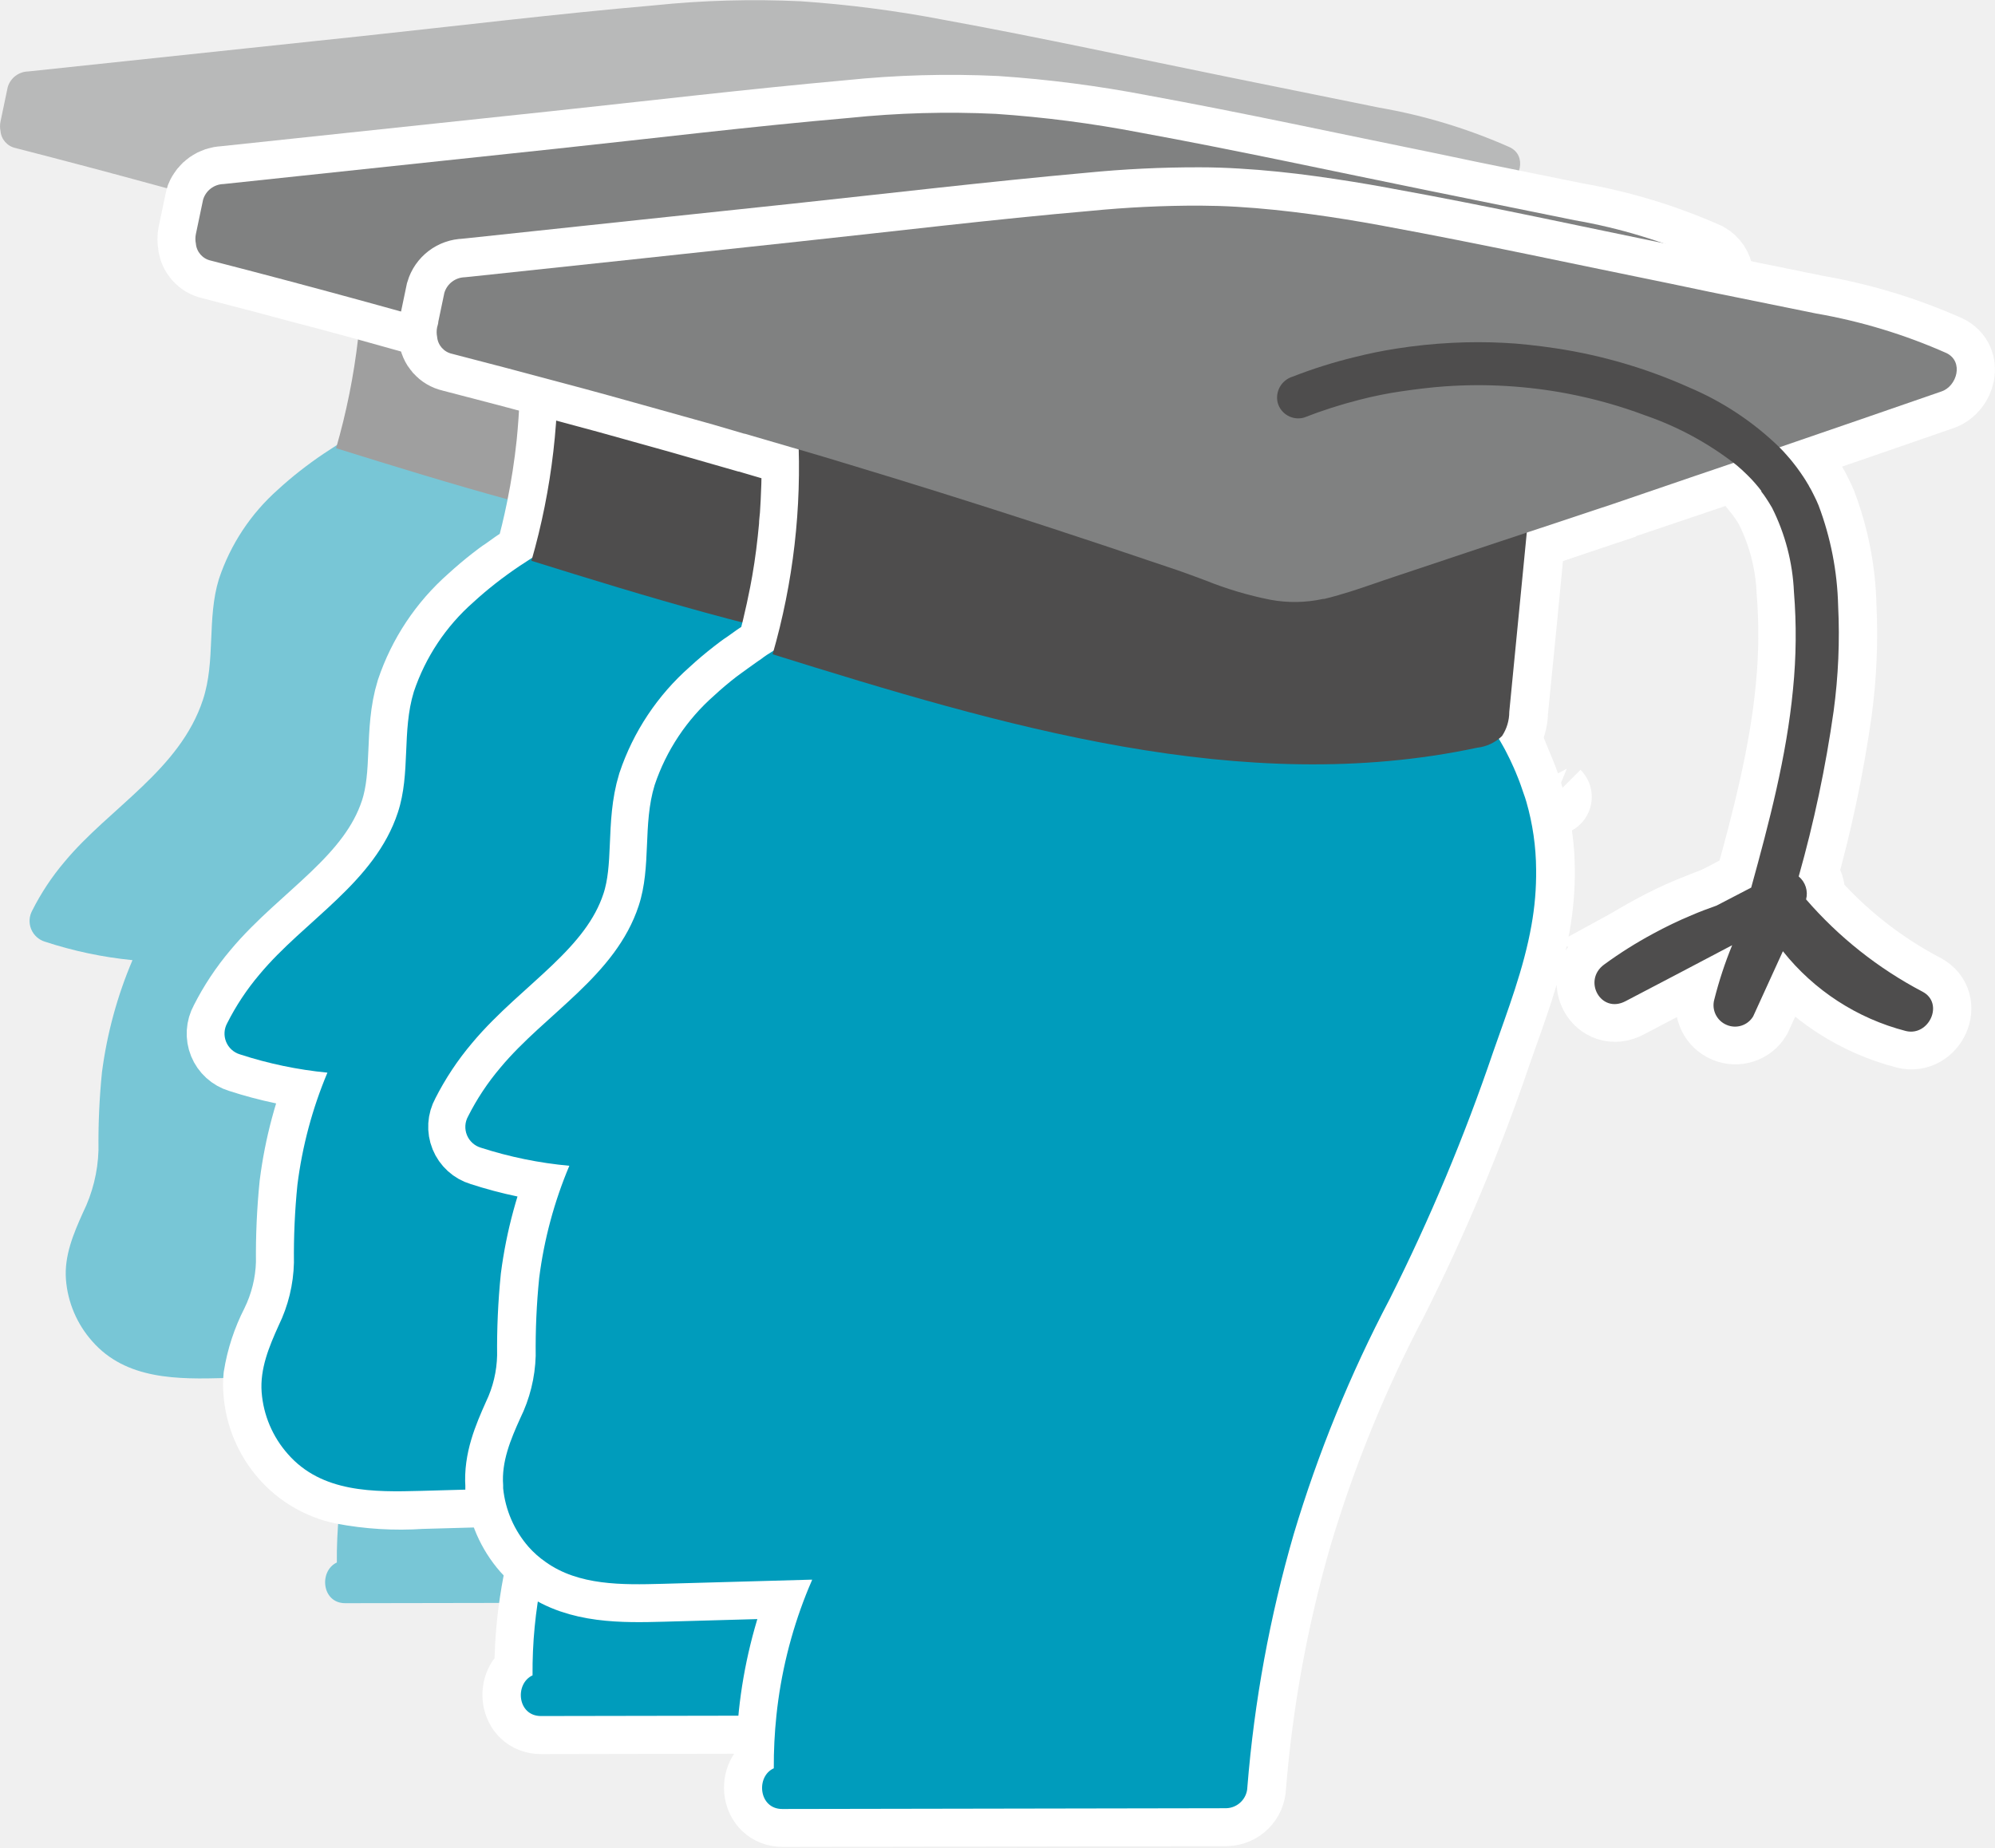
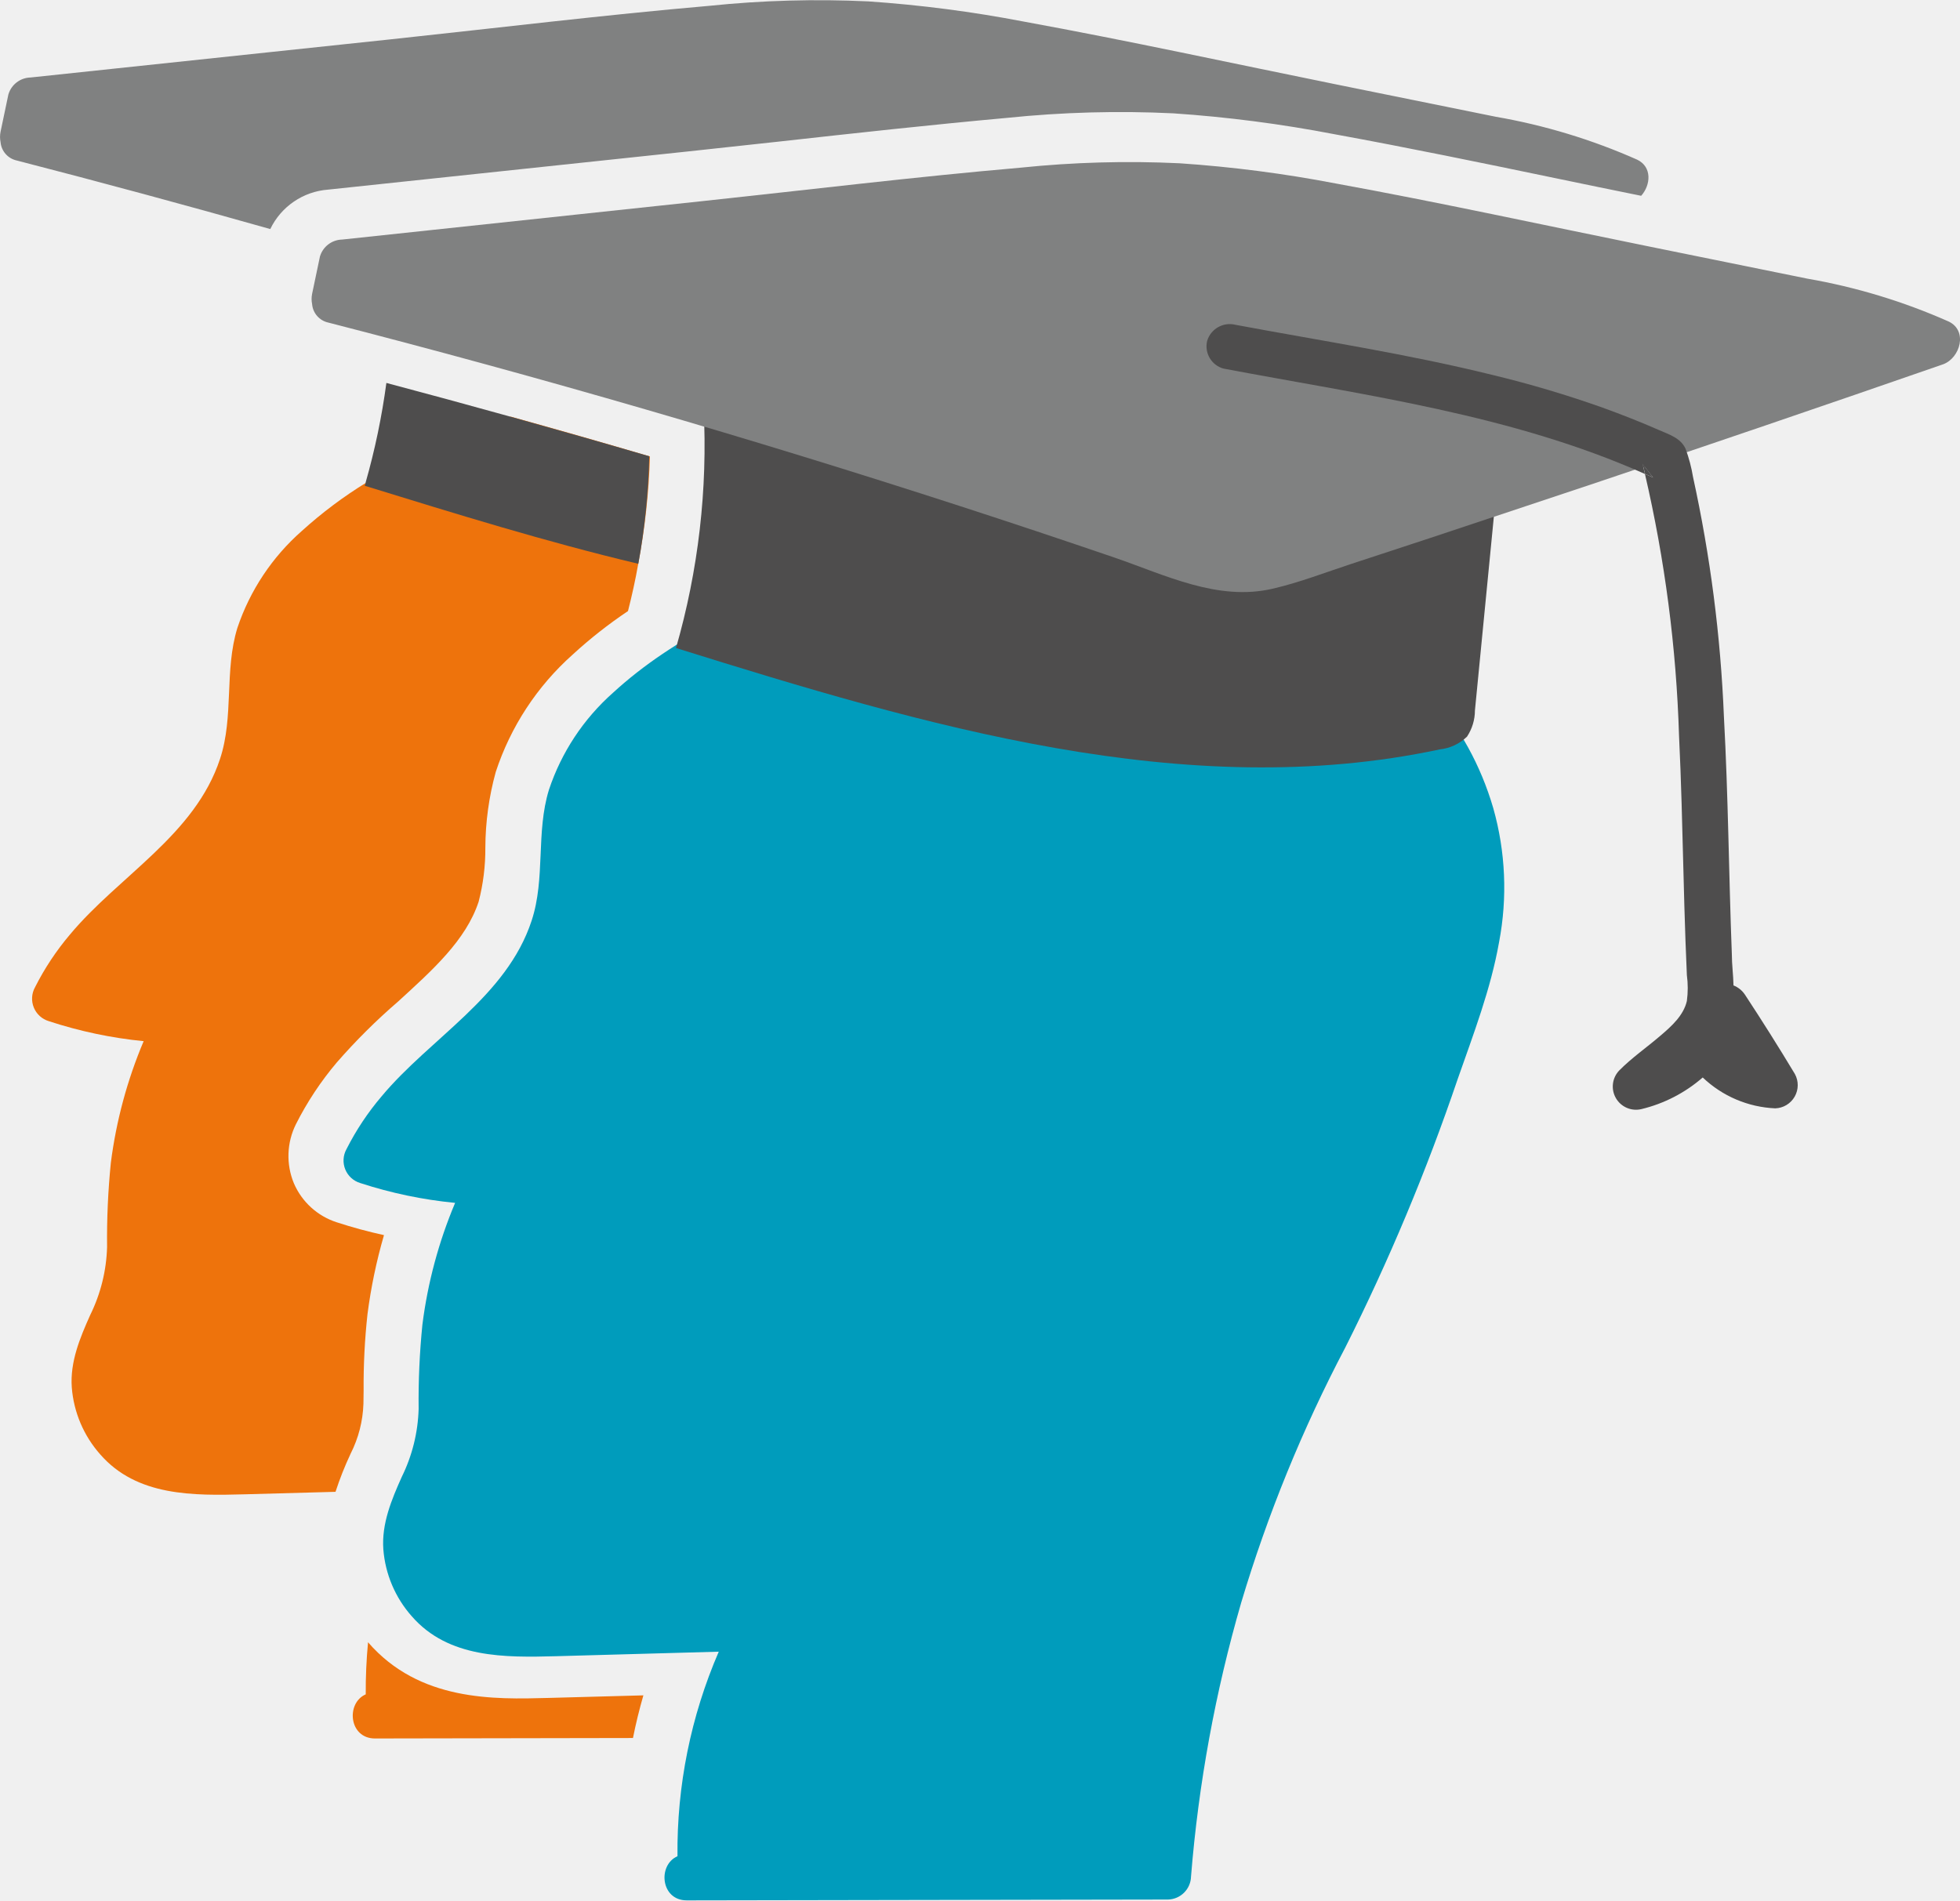
- <svg xmlns="http://www.w3.org/2000/svg" viewBox="0 0 234.77 217.4">
+ <svg xmlns="http://www.w3.org/2000/svg" viewBox="0 0 212.7 206.25">
  <defs>
-     <style>.cls-1{isolation:isolate;}.cls-2{fill:#009cbc;}.cls-3{opacity:0.5;}.cls-4{fill:#4e4d4d;}.cls-5{fill:#808181;}.cls-6{mix-blend-mode:screen;}.cls-7{fill:none;stroke:#fff;stroke-miterlimit:10;stroke-width:9px;}</style>
+     <style>.cls-1{fill:#ee730c;}.cls-2{fill:#4e4d4d;}.cls-3{fill:#808181;}.cls-4{fill:#009cbc;}</style>
  </defs>
-   <g class="cls-1">
-     <g id="Ebene_2" data-name="Ebene 2">
-       <g id="Ebene_1-2" data-name="Ebene 1">
-         <path class="cls-2" d="M78.62,36.42a1.48,1.48,0,0,1,0,.21l.77,0Z" transform="translate(0)" />
-         <g class="cls-3">
-           <path class="cls-2" d="M128.24,70.14c-5.51-18.87-25.77-26.93-43.76-28.45a73,73,0,0,0-27.67,3.05c-8.55,2.66-17.44,6.76-24.1,12.88a24.33,24.33,0,0,0-6.95,10.53c-1.43,4.65-.36,9.6-1.88,14.21-2.72,8.27-11,12.7-16.29,19.07a29.12,29.12,0,0,0-3.79,5.72,2.55,2.55,0,0,0,1.5,3.68A48.18,48.18,0,0,0,15.59,113,50.24,50.24,0,0,0,12,126.19a82.35,82.35,0,0,0-.41,9.16,17.82,17.82,0,0,1-1.83,7.37c-1.12,2.48-2.21,5.08-2,7.86a12.4,12.4,0,0,0,3.08,7.26c4,4.58,10.13,4.49,15.69,4.34l17.63-.49a54.48,54.48,0,0,0-4.52,22.2c-2.13,1-1.79,4.8,1,4.79l52.23-.09a2.56,2.56,0,0,0,2.5-2.5,150.2,150.2,0,0,1,5.45-29.74,154.89,154.89,0,0,1,11.3-27.69,228.4,228.4,0,0,0,12.19-29.12c1.7-4.87,3.59-9.76,4.49-14.86A31.63,31.63,0,0,0,128.24,70.14Z" transform="translate(0)" />
-           <path class="cls-4" d="M42.55,26.75a78.88,78.88,0,0,1-3,26c26.93,8.4,55.32,16.89,82.91,11a5,5,0,0,0,2.94-1.38,5.2,5.2,0,0,0,.85-2.83q1.14-11.62,2.27-23.25Z" transform="translate(0)" />
-           <path class="cls-5" d="M177.67,17.33a65.36,65.36,0,0,0-15.36-4.66L145,9.16c-11.29-2.29-22.57-4.75-33.91-6.82A139.41,139.41,0,0,0,94.22.15,114.5,114.5,0,0,0,77,.63c-11.52,1-23,2.4-34.52,3.63L3.32,8.41A2.57,2.57,0,0,0,.91,10.25C.63,11.6.34,13,.06,14.3a2.82,2.82,0,0,0,0,1.12,2.24,2.24,0,0,0,1.76,2q34.53,8.88,68.47,19.89Q78.72,40,87.14,42.89c5.5,1.89,11.19,4.75,17.12,3.38,2.92-.67,5.76-1.78,8.6-2.71l8.46-2.78q8.56-2.84,17.13-5.7,19.35-6.49,38.62-13.18C178.92,21.26,179.75,18.33,177.67,17.33Z" transform="translate(0)" />
-           <path class="cls-4" d="M174.87,92.49a47.5,47.5,0,0,1-13.7-10.86,2.64,2.64,0,0,0-.87-2.7c.5-1.88,1-3.77,1.45-5.66.41-1.67.8-3.35,1.15-5,.61-2.9,1.13-5.81,1.51-8.76,0-.23.06-.46.08-.69a66.47,66.47,0,0,0,.45-11.63v-.09c0-.35,0-.69-.07-1a46.67,46.67,0,0,0-.58-5,29,29,0,0,0-.93-3.81c-.21-.67-.45-1.32-.72-2a20.5,20.5,0,0,0-2.3-4.1,21.54,21.54,0,0,0-2.27-2.69,27.73,27.73,0,0,0-3.79-3.21,40,40,0,0,0-6.81-3.84,60.9,60.9,0,0,0-21.85-5.27,59.89,59.89,0,0,0-24.89,4A2.58,2.58,0,0,0,99,23.18a2.51,2.51,0,0,0,3.08,1.74,56.46,56.46,0,0,1,39.13-.69l1.17.43a38.45,38.45,0,0,1,9.59,5,9.1,9.1,0,0,1,.78.61,18.07,18.07,0,0,1,4.51,5.22l0,.07A20.26,20.26,0,0,1,159.4,42c.2,1.12.33,2.25.42,3.37.05.55.09,1.1.11,1.66s.06,1.17.08,1.76a67.46,67.46,0,0,1-.3,8c0,.46-.09.93-.15,1.39A100.29,100.29,0,0,1,157.43,70c-.07.34-.16.68-.24,1-.74,3.07-1.57,6.12-2.4,9.15l-3.92,2-.22.12a51.15,51.15,0,0,0-12.43,6.39l-.8.56c-2.56,1.87-.38,5.84,2.52,4.31l7.52-4,4.62-2.42.41-.22h0c-.12.28-.23.57-.33.85-.26.65-.5,1.32-.72,2-.4,1.17-.75,2.36-1,3.55a2.51,2.51,0,0,0,1.45,3l.24.08a2.44,2.44,0,0,0,2.88-1.1q1.26-2.75,2.5-5.48l1-2.19a25.55,25.55,0,0,0,1.83,2.07,27,27,0,0,0,10.89,6.8c.58.2,1.16.37,1.75.52a2.62,2.62,0,0,0,3.16-2.74A2.16,2.16,0,0,0,174.87,92.49Zm-15-11.91s0,0,0,0l0,0A0,0,0,0,1,159.86,80.58Z" transform="translate(0)" />
-           <path class="cls-4" d="M159.86,80.55a0,0,0,0,1,0,0s0,0,0,0Z" transform="translate(0)" />
-         </g>
-         <g class="cls-6">
-           <path class="cls-7" d="M179.62,94.36a29.36,29.36,0,0,1,1.18,8L178,108.59a2.49,2.49,0,0,1-3.12,1,2.51,2.51,0,0,1-1.45-3,47.61,47.61,0,0,1,2.1-6.38h0q-6.27,3.3-12.55,6.59c-2.9,1.53-5.08-2.44-2.52-4.31a51,51,0,0,1,10.79-6c.8-.33,1.62-.64,2.44-.93l2.47-1.29,1.67-.88.66-2.44s0,0,0,0l.18.44c.13.31.25.63.36.95s.22.62.32.93S179.52,94,179.62,94.36Z" transform="translate(0)" />
-           <path class="cls-7" d="M182.81,93.78l0,0a0,0,0,0,1,0,0S182.83,93.8,182.81,93.78Z" transform="translate(0)" />
-           <path class="cls-7" d="M194.53,109.91a47.72,47.72,0,0,1,4.56-2.19,2.62,2.62,0,0,1-3.17,2.59C195.45,110.19,195,110.06,194.53,109.91Z" transform="translate(0)" />
-           <path class="cls-7" d="M201.19,34.35a2.66,2.66,0,0,1-1.13.8Q191.6,38.09,183.13,41l-2.08.71.48.5c.16.17.32.35.47.53s.42.49.62.74.29.36.42.54c.28.37.55.75.8,1.14s.35.54.51.82a2,2,0,0,1,.18.32h0c.15.25.29.52.42.79a2.1,2.1,0,0,1,.13.26c.19.37.37.76.53,1.15a35.24,35.24,0,0,1,2.28,11.45L183,61.58q-.06-1.47-.18-2.94a24.49,24.49,0,0,0-2.58-9.91c-.23-.4-.47-.8-.73-1.17-.12-.19-.25-.37-.38-.54s-.2-.28-.31-.41a14.39,14.39,0,0,0-1-1.19c-.15-.17-.32-.34-.49-.51s-.32-.32-.49-.47l-.41-.37a8.64,8.64,0,0,0-.67-.56l-5.65,1.92h0l-5.1,1.72-3.5,1.18-1.43.48-8.69,2.89-.54,5.56q-.56,5.57-1.09,11.14c-.07.73-.14,1.46-.22,2.19l-.21,2.18c0,.12,0,.25,0,.38a7.32,7.32,0,0,1-.29,1.48,3.39,3.39,0,0,1-.31.67l-.22.3-.13.15a.23.23,0,0,1-.07.07L148,76s0,0,0,0h0c.32.52.61,1.06.9,1.6.17.34.34.68.5,1s.28.61.41.92.27.62.39.94.25.63.36,1,.2.55.29.83.25.76.36,1.15a29.3,29.3,0,0,1,.85,3.86l.09.63c.08.67.15,1.33.19,2a33.56,33.56,0,0,1-.27,6.56c-.06.49-.14,1-.23,1.49-.9,5.1-2.79,10-4.49,14.86a228.4,228.4,0,0,1-12.19,29.12,154.89,154.89,0,0,0-11.3,27.69,150.2,150.2,0,0,0-5.45,29.74,2.56,2.56,0,0,1-2.5,2.5l-24.57,0-27.66.05c-2.83,0-3.17-3.84-1-4.79a55,55,0,0,1,.6-8.5c.24-1.61.55-3.22.94-4.81a51.88,51.88,0,0,1,3-8.89l-8,.22-9.66.27a35.79,35.79,0,0,1-9.2-.56,12,12,0,0,1-6.49-3.78,12.4,12.4,0,0,1-3.08-7.26,9.48,9.48,0,0,1,0-1.77,20.48,20.48,0,0,1,2-6.09,17.82,17.82,0,0,0,1.83-7.37,82.35,82.35,0,0,1,.41-9.16,50.24,50.24,0,0,1,3.55-13.21,48.18,48.18,0,0,1-10.29-2.15,2.55,2.55,0,0,1-1.5-3.68,29.12,29.12,0,0,1,3.79-5.72c5.31-6.37,13.57-10.8,16.29-19.07,1.52-4.61.45-9.56,1.88-14.21a24.33,24.33,0,0,1,7-10.53c.83-.76,1.7-1.5,2.6-2.2.45-.35.9-.7,1.37-1l1.15-.82c.6-.41,1.21-.81,1.84-1.21q.8-2.84,1.38-5.71.78-3.82,1.19-7.7c.18-1.82.31-3.64.37-5.46,0-.62,0-1.24,0-1.86s0-1.52,0-2.28c0-.22,0-.44,0-.66h0c-2.13-.64-4.26-1.26-6.4-1.88l-.06,0q-3.66-1.06-7.33-2.1l-.24-.07-2.3-.64-6.06-1.69-.69-.19c-2.49-.68-5-1.36-7.49-2-1.24-.34-2.48-.66-3.72-1l-6.52-1.7a2.24,2.24,0,0,1-1.76-2,2.82,2.82,0,0,1,0-1.12c.28-1.35.57-2.7.85-4.05a1.33,1.33,0,0,1,.05-.19,2.64,2.64,0,0,1,2.36-1.65l39.11-4.15c11.5-1.23,23-2.59,34.52-3.63a114.5,114.5,0,0,1,17.27-.48,139.41,139.41,0,0,1,16.91,2.19c11.34,2.07,22.62,4.53,33.91,6.82l4.77,1,12.5,2.54a65.36,65.36,0,0,1,15.36,4.66A2.37,2.37,0,0,1,201.19,34.35Z" transform="translate(0)" />
-         </g>
-         <path class="cls-2" d="M151.23,83.39c-5.51-18.87-25.77-26.93-43.76-28.45A73,73,0,0,0,79.8,58c-8.55,2.66-17.44,6.76-24.1,12.88a24.33,24.33,0,0,0-7,10.53c-1.43,4.65-.36,9.6-1.88,14.21-2.72,8.27-11,12.7-16.29,19.07a29.12,29.12,0,0,0-3.79,5.72,2.55,2.55,0,0,0,1.5,3.68,48.18,48.18,0,0,0,10.29,2.15A50.24,50.24,0,0,0,35,139.44a82.35,82.35,0,0,0-.41,9.16A17.82,17.82,0,0,1,32.79,156c-1.12,2.48-2.21,5.08-2,7.86a12.4,12.4,0,0,0,3.08,7.26c4,4.58,10.13,4.49,15.69,4.34l17.63-.49a54.48,54.48,0,0,0-4.52,22.2c-2.13,1-1.79,4.8,1,4.79l52.23-.09a2.56,2.56,0,0,0,2.5-2.5,150.2,150.2,0,0,1,5.45-29.74,154.89,154.89,0,0,1,11.3-27.69,228.4,228.4,0,0,0,12.19-29.12c1.7-4.87,3.59-9.76,4.49-14.86A31.63,31.63,0,0,0,151.23,83.39Z" transform="translate(0)" />
-         <path class="cls-4" d="M65.54,40a79.41,79.41,0,0,1-3,26c26.92,8.4,55.32,16.89,82.9,11a5.07,5.07,0,0,0,2.94-1.39,5.11,5.11,0,0,0,.86-2.83q1.14-11.62,2.27-23.25Z" transform="translate(0)" />
-         <path class="cls-5" d="M200.66,30.58a65.36,65.36,0,0,0-15.36-4.66L168,22.41c-11.29-2.29-22.57-4.75-33.91-6.82a139.41,139.41,0,0,0-16.91-2.19,114.5,114.5,0,0,0-17.27.48c-11.52,1-23,2.4-34.52,3.63L26.31,21.66A2.57,2.57,0,0,0,23.9,23.5c-.28,1.35-.57,2.7-.85,4.05a2.82,2.82,0,0,0,0,1.12,2.24,2.24,0,0,0,1.76,2q34.53,8.88,68.47,19.89,8.45,2.74,16.86,5.62c5.5,1.89,11.19,4.75,17.12,3.38,2.92-.67,5.76-1.78,8.6-2.71L144.31,54q8.56-2.84,17.13-5.7,19.35-6.49,38.62-13.18C201.91,34.51,202.74,31.58,200.66,30.58Z" transform="translate(0)" />
-         <path class="cls-4" d="M194.53,109.91c.46.15.92.28,1.39.4a2.62,2.62,0,0,0,3.17-2.59A47.72,47.72,0,0,0,194.53,109.91Zm-9.44-62.57a2.1,2.1,0,0,0-.13-.26,8.67,8.67,0,0,0-.43-.79,2,2,0,0,0-.18-.32c-.16-.28-.33-.55-.51-.82s-.52-.77-.8-1.14c-.13-.18-.28-.36-.42-.54s-.4-.5-.62-.74-.31-.36-.47-.53l-.48-.5c-.38-.39-.78-.77-1.19-1.14a36.53,36.53,0,0,0-9.41-5.91,60.8,60.8,0,0,0-10.11-3.51,59,59,0,0,0-6.49-1.26c-.63-.09-1.26-.17-1.9-.23-1.11-.13-2.23-.21-3.35-.27a59.89,59.89,0,0,0-24.89,4,2.72,2.72,0,0,0-1.82,2.18,2.16,2.16,0,0,0,.07.9A2.51,2.51,0,0,0,125,38.17c1.13-.44,2.28-.85,3.44-1.21a56.57,56.57,0,0,1,28.8-1.41,54.16,54.16,0,0,1,6.08,1.66c.66.22,1.32.45,2,.7a46.56,46.56,0,0,1,5.5,2.43,28.66,28.66,0,0,1,4.87,3.17,8.64,8.64,0,0,1,.67.56c.14.12.28.24.41.37s.33.31.49.47.34.34.49.51a14.39,14.39,0,0,1,1,1.19c.11.13.21.27.31.41a6.58,6.58,0,0,1,.38.54c.26.37.5.77.73,1.17a24.49,24.49,0,0,1,2.58,9.91q.12,1.47.18,2.94l4.92-1.64a35.24,35.24,0,0,0-2.28-11.45C185.46,48.1,185.28,47.71,185.09,47.34Zm-5.8,46c-.1-.31-.21-.62-.32-.93s-.23-.64-.36-.95l-.18-.44s0,0,0,0l-.66,2.44-1.67.88-2.47,1.29c-.82.29-1.64.6-2.44.93a51,51,0,0,0-10.79,6c-2.56,1.87-.38,5.84,2.52,4.31q6.29-3.28,12.55-6.59h0a47.61,47.61,0,0,0-2.1,6.38,2.51,2.51,0,0,0,1.45,3,2.49,2.49,0,0,0,3.12-1l2.85-6.25a29.36,29.36,0,0,0-1.18-8Q179.47,93.84,179.29,93.31Z" transform="translate(0)" />
-         <path class="cls-4" d="M182.85,93.8a0,0,0,0,1,0,0s0,0,0,0Z" transform="translate(0)" />
-         <path class="cls-7" d="M228.45,46.12q-9.49,3.3-19,6.55l.48.5c.16.17.32.35.47.53s.42.49.62.74.29.36.42.54c.28.37.55.75.8,1.14s.35.54.51.82a2,2,0,0,1,.18.32,8.67,8.67,0,0,1,.43.79,2.1,2.1,0,0,1,.13.26c.19.37.37.76.53,1.15a35.87,35.87,0,0,1,2.3,11.82,67.76,67.76,0,0,1-.53,12.41,148.25,148.25,0,0,1-4.11,19.46,2.64,2.64,0,0,1,.87,2.7,47,47,0,0,0,13.7,10.86c2.58,1.36.74,5.25-1.93,4.57a27.14,27.14,0,0,1-14.47-9.39c-1.17,2.55-2.33,5.11-3.5,7.67a2.49,2.49,0,0,1-3.12,1,2.51,2.51,0,0,1-1.45-3,47.61,47.61,0,0,1,2.1-6.38h0q-6.27,3.3-12.55,6.59c-2.9,1.53-5.08-2.44-2.52-4.31a49,49,0,0,1,5.74-3.62,47.72,47.72,0,0,1,4.56-2.19h0c1-.4,1.94-.78,2.93-1.13l4.14-2.17c2.11-7.66,4.16-15.41,4.92-23.34a63.58,63.58,0,0,0,.11-11.46,24.49,24.49,0,0,0-2.58-9.91c-.22-.39-.45-.77-.71-1.14s-.35-.51-.55-.76a.22.22,0,0,0,0-.08c-.22-.29-.45-.57-.69-.85s-.61-.67-.94-1c-.16-.16-.32-.32-.49-.47l-.41-.37a8.64,8.64,0,0,0-.67-.56L199.5,56l-9.67,3.26-1.93.64L183,61.58l-3.27,1.09q-1,10.53-2.06,21.07a5.11,5.11,0,0,1-.86,2.83,3.07,3.07,0,0,1-.25.26.69.69,0,0,1-.13.11c.16.28.32.55.48.84s.28.51.41.77q.4.77.75,1.56a4.58,4.58,0,0,1,.2.46,3.79,3.79,0,0,1,.18.42s0,0,0,0,.12.28.18.43c.13.31.25.63.36.95s.22.62.32.93.23.7.33,1a29.36,29.36,0,0,1,1.18,8,34.66,34.66,0,0,1-.55,6.56c-.9,5.1-2.79,10-4.49,14.86a228.4,228.4,0,0,1-12.19,29.12,154.89,154.89,0,0,0-11.3,27.69,150.2,150.2,0,0,0-5.45,29.74,2.56,2.56,0,0,1-2.5,2.5l-52.23.09c-2.83,0-3.17-3.84-1-4.79a56.38,56.38,0,0,1,.31-6.23,54.26,54.26,0,0,1,3.49-14.24c.18-.45.36-.9.56-1.35,0-.13.1-.25.16-.38h-.12l-17.51.49c-4.72.13-9.86.21-13.74-2.57a11.12,11.12,0,0,1-2-1.77,12.38,12.38,0,0,1-3-6.9c0-.12,0-.24,0-.36-.2-2.78.89-5.38,2-7.86A17.82,17.82,0,0,0,63,159.57a82.35,82.35,0,0,1,.41-9.16A50.24,50.24,0,0,1,67,137.2a48.18,48.18,0,0,1-10.29-2.15,2.55,2.55,0,0,1-1.5-3.68A29.12,29.12,0,0,1,59,125.65c5.31-6.37,13.57-10.8,16.29-19.07,1.52-4.61.45-9.56,1.88-14.21a24.33,24.33,0,0,1,7-10.53c.83-.77,1.7-1.5,2.6-2.2.45-.35.9-.7,1.37-1l1.15-.82.36-.24c.49-.33,1-.66,1.48-1,.22-.75.42-1.51.61-2.27l.09-.37c.32-1.33.61-2.67.87-4,.09-.45.17-.9.25-1.35.19-1.1.36-2.2.5-3.31s.26-2.2.36-3.3c0-.45.08-.9.11-1.35l.09-1.54c.07-1.33.11-2.67.11-4,0-.69,0-1.39,0-2.08a.27.27,0,0,1,0-.09h0L87.6,51l-.06,0q-3.66-1.06-7.33-2.1l-2.54-.71L71.61,46.5q-3-.82-6-1.62l-2.21-.59-2.55-.68h0l-1.16-.31-6.52-1.7a2.24,2.24,0,0,1-1.76-2,2.82,2.82,0,0,1,0-1.12c.05-.22.09-.44.14-.66.23-1.13.48-2.26.71-3.39a2.57,2.57,0,0,1,2.41-1.84l.7-.07,20.19-2.15,18.22-1.93c11.5-1.23,23-2.59,34.52-3.63a128.58,128.58,0,0,1,12.86-.62c1.48,0,2.94.05,4.41.14,2.9.17,5.8.47,8.68.87s5.5.82,8.23,1.32l.68.13c11.11,2,22.17,4.45,33.23,6.69l4.77,1,12.5,2.54a65.36,65.36,0,0,1,15.36,4.66C231.13,42.55,230.3,45.48,228.45,46.12Z" transform="translate(0)" />
-         <path class="cls-2" d="M179.62,94.36q-.15-.52-.33-1c-.1-.31-.21-.62-.32-.93s-.23-.64-.36-.95l-.18-.44a3.79,3.79,0,0,0-.18-.42,4.58,4.58,0,0,0-.2-.46q-.35-.8-.75-1.56c-.13-.26-.26-.51-.41-.77s-.32-.56-.48-.84a37.39,37.39,0,0,0-14.66-13.67A49.31,49.31,0,0,0,157.19,71c-.47-.2-.94-.4-1.42-.58a58.74,58.74,0,0,0-6.08-2.06,72.13,72.13,0,0,0-10.24-2.1c-1.21-.16-2.4-.29-3.59-.39l-1.15-.08a68.54,68.54,0,0,0-8.11-.09A73.23,73.23,0,0,0,108.19,69,78.71,78.71,0,0,0,94,74.86c-1,.55-2,1.13-3,1.74-.5.3-1,.62-1.48,1l-.36.24-1.15.82c-.47.33-.92.68-1.37,1-.9.7-1.77,1.43-2.6,2.2a24.33,24.33,0,0,0-7,10.53c-1.43,4.65-.36,9.6-1.88,14.21-2.72,8.27-11,12.7-16.29,19.07a29.12,29.12,0,0,0-3.79,5.72,2.55,2.55,0,0,0,1.5,3.68A48.18,48.18,0,0,0,67,137.2a50.24,50.24,0,0,0-3.55,13.21,82.35,82.35,0,0,0-.41,9.16,17.82,17.82,0,0,1-1.83,7.37c-1.12,2.48-2.21,5.08-2,7.86,0,.12,0,.24,0,.36a12.38,12.38,0,0,0,3,6.9,11.12,11.12,0,0,0,2,1.77c3.88,2.78,9,2.7,13.74,2.57l17.51-.49h.12c-.06.13-.11.25-.16.38-.2.45-.38.9-.56,1.35a54.26,54.26,0,0,0-3.49,14.24,56.38,56.38,0,0,0-.31,6.23c-2.13.95-1.79,4.8,1,4.79l52.23-.09a2.56,2.56,0,0,0,2.5-2.5,150.2,150.2,0,0,1,5.45-29.74,154.89,154.89,0,0,1,11.3-27.69,228.4,228.4,0,0,0,12.19-29.12c1.7-4.87,3.59-9.76,4.49-14.86a34.66,34.66,0,0,0,.55-6.56A29.36,29.36,0,0,0,179.62,94.36Z" transform="translate(0)" />
-         <path class="cls-4" d="M93.92,51a79.2,79.2,0,0,1-3,26c26.92,8.4,55.31,16.89,82.9,11a5,5,0,0,0,2.94-1.38,5.15,5.15,0,0,0,.85-2.84q1.14-11.62,2.27-23.25Z" transform="translate(0)" />
-         <path class="cls-5" d="M229.05,41.55a65.36,65.36,0,0,0-15.36-4.66l-12.5-2.54-4.77-1c-11.06-2.24-22.12-4.65-33.23-6.69l-.68-.13c-2.73-.5-5.48-.95-8.23-1.32s-5.78-.7-8.68-.87c-1.47-.09-2.93-.13-4.41-.14a128.58,128.58,0,0,0-12.86.62c-11.52,1-23,2.4-34.52,3.63L75.59,30.41,55.4,32.56l-.7.07a2.57,2.57,0,0,0-2.41,1.84c-.23,1.13-.48,2.26-.71,3.39,0,.22-.09.44-.14.66a2.82,2.82,0,0,0,0,1.12,2.24,2.24,0,0,0,1.76,2l6.52,1.7,1.16.31h0l2.55.68,2.21.59q3,.79,6,1.62l6.06,1.69,2.54.71q3.67,1,7.33,2.1l.06,0L94,52.9h0q3,.87,6,1.79,10.86,3.28,21.66,6.79L125,62.57l.2.07q4.78,1.56,9.56,3.19l3.81,1.28c1.09.38,2.19.79,3.29,1.2a42.26,42.26,0,0,0,7.66,2.28,15.65,15.65,0,0,0,6.17-.1l.13,0c.56-.13,1.11-.28,1.66-.44,1.84-.52,3.66-1.17,5.47-1.79l1.34-.45L172.7,65l7-2.33L183,61.58l4.92-1.64,1.93-.64L199.5,56l4.6-1.56,5.34-1.81q9.51-3.26,19-6.55C230.3,45.48,231.13,42.55,229.05,41.55Z" transform="translate(0)" />
-         <path class="cls-4" d="M226.24,116.71a47,47,0,0,1-13.7-10.86,2.64,2.64,0,0,0-.87-2.7,148.25,148.25,0,0,0,4.11-19.46,67.76,67.76,0,0,0,.53-12.41A35.87,35.87,0,0,0,214,59.46c-.16-.39-.34-.78-.53-1.15a2.1,2.1,0,0,0-.13-.26,8.67,8.67,0,0,0-.43-.79,2,2,0,0,0-.18-.32c-.16-.28-.33-.55-.51-.82s-.52-.77-.8-1.14c-.13-.18-.28-.36-.42-.54s-.4-.5-.62-.74-.31-.36-.47-.53l-.48-.5a34.53,34.53,0,0,0-10.6-7.05A60.5,60.5,0,0,0,183.13,41a0,0,0,0,0,0,0c-1.08-.17-2.17-.3-3.26-.42S178,40.4,177,40.35a60.08,60.08,0,0,0-6.15,0,62.38,62.38,0,0,0-6.55.68c-1.64.26-3.28.59-4.89,1a56.7,56.7,0,0,0-7.3,2.3,2.58,2.58,0,0,0-1.75,3.08,2.51,2.51,0,0,0,3.08,1.74,55.86,55.86,0,0,1,6.5-2.09c1.63-.42,3.28-.76,4.94-1s3.43-.47,5.16-.59h0a56.21,56.21,0,0,1,14.47.86h0a56.1,56.1,0,0,1,9.19,2.59,36.76,36.76,0,0,1,10.37,5.6,8.64,8.64,0,0,1,.67.56c.14.12.28.24.41.37s.33.31.49.47c.33.32.64.65.94,1s.47.56.69.85a.22.22,0,0,1,0,.08c.2.25.38.5.55.76s.49.75.71,1.14a24.49,24.49,0,0,1,2.58,9.91,63.58,63.58,0,0,1-.11,11.46c-.76,7.93-2.81,15.68-4.92,23.34L202,106.58c-1,.35-2,.73-2.93,1.13h0a47.72,47.72,0,0,0-4.56,2.19,49,49,0,0,0-5.74,3.62c-2.56,1.87-.38,5.84,2.52,4.31q6.28-3.28,12.55-6.59h0a47.61,47.61,0,0,0-2.1,6.38,2.51,2.51,0,0,0,1.45,3,2.49,2.49,0,0,0,3.12-1c1.17-2.56,2.33-5.12,3.5-7.67a27.14,27.14,0,0,0,14.47,9.39C227,122,228.82,118.07,226.24,116.71Zm-15-11.91s0,0,0,0l0,0A0,0,0,0,1,211.23,104.8Z" transform="translate(0)" />
-         <path class="cls-4" d="M211.23,104.76a0,0,0,0,1,0,0s0,0,0-.05Z" transform="translate(0)" />
-       </g>
+   <g id="Ebene_2" data-name="Ebene 2">
+     <g id="Ebene_1-2" data-name="Ebene 1">
+       <path class="cls-1" d="M39.44,152.36a12.9,12.9,0,0,1-1.39,5.41,36,36,0,0,0-1.64,4.14l-9.85.27c-5.56.15-11.71.24-15.69-4.34a12.4,12.4,0,0,1-3.08-7.26c-.2-2.78.89-5.38,2-7.86a17.82,17.82,0,0,0,1.83-7.37,82.35,82.35,0,0,1,.41-9.16A50.24,50.24,0,0,1,15.59,113,48.18,48.18,0,0,1,5.3,110.83a2.55,2.55,0,0,1-1.5-3.68,29.12,29.12,0,0,1,3.79-5.72c5.31-6.37,13.57-10.8,16.29-19.07,1.52-4.61.45-9.56,1.88-14.21a24.33,24.33,0,0,1,7-10.53,47.53,47.53,0,0,1,7-5.25h0a72.29,72.29,0,0,1,15.67-7.15h0q7.62,2.11,15.1,4.32A74.58,74.58,0,0,1,69.26,61.2c-.3,1.72-.68,3.43-1.11,5.12a50.2,50.2,0,0,0-6,4.72,29.27,29.27,0,0,0-8.35,12.74A31.34,31.34,0,0,0,52.67,92a22.76,22.76,0,0,1-.73,5.87c-1.38,4.18-5,7.41-8.74,10.83a65.79,65.79,0,0,0-6.65,6.61,34.28,34.28,0,0,0-4.44,6.71,7.74,7.74,0,0,0-.22,6.4,7.6,7.6,0,0,0,4.66,4.24,53,53,0,0,0,5.12,1.39,56.79,56.79,0,0,0-1.79,8.58,71.59,71.59,0,0,0-.42,8.27Z" />
+       <path class="cls-1" d="M59.5,184.28,69.82,184c-.44,1.52-.82,3.07-1.13,4.63l-28,.05c-2.83,0-3.17-3.84-1-4.79a56.07,56.07,0,0,1,.25-5.65C45.51,184.66,53.6,184.44,59.5,184.28Z" />
+       <path class="cls-2" d="M55.35,45.21h0q-6.68-1.86-13.42-3.65a76.43,76.43,0,0,1-2.25,10.8h0c0,.12-.06.24-.1.36,9.74,3,19.67,6.09,29.69,8.47a74.58,74.58,0,0,0,1.19-11.67Q63,47.34,55.35,45.21Z" />
+       <path class="cls-3" d="M177.67,17.33a65.36,65.36,0,0,0-15.36-4.66L145,9.16c-11.29-2.29-22.57-4.75-33.91-6.82A139.41,139.41,0,0,0,94.22.15,114.5,114.5,0,0,0,77,.63c-11.52,1-23,2.4-34.52,3.63L3.32,8.41A2.57,2.57,0,0,0,.91,10.25C.63,11.6.34,13,.06,14.3a2.82,2.82,0,0,0,0,1.12,2.24,2.24,0,0,0,1.76,2q13.8,3.56,27.51,7.44a7.59,7.59,0,0,1,6.28-4.28l39.11-4.15,9.87-1.07c8.09-.9,16.46-1.82,24.73-2.57a119.38,119.38,0,0,1,18-.49,143.16,143.16,0,0,1,17.51,2.27c8,1.46,16.08,3.13,23.88,4.75,3.13.65,6.26,1.3,9.39,1.93C179.14,20.09,179.31,18.12,177.67,17.33Z" />
+       <path class="cls-4" d="M162.68,102.25c-.9,5.1-2.79,10-4.49,14.86A228.4,228.4,0,0,1,146,146.23a154.89,154.89,0,0,0-11.3,27.69,150.2,150.2,0,0,0-5.45,29.74,2.56,2.56,0,0,1-2.5,2.5l-52.23.09c-2.83,0-3.17-3.84-1-4.79A54.48,54.48,0,0,1,78,179.26l-17.63.49c-5.56.15-11.71.24-15.69-4.34a12.4,12.4,0,0,1-3.08-7.26c-.2-2.78.89-5.38,2-7.86a17.82,17.82,0,0,0,1.83-7.37,82.35,82.35,0,0,1,.41-9.16,50.24,50.24,0,0,1,3.55-13.21,48.18,48.18,0,0,1-10.29-2.15,2.55,2.55,0,0,1-1.5-3.68A29.12,29.12,0,0,1,41.4,119c5.31-6.37,13.57-10.8,16.29-19.07,1.52-4.61.45-9.56,1.88-14.21a24.33,24.33,0,0,1,6.95-10.53C73.18,69.07,82.07,65,90.62,62.31a73,73,0,0,1,27.67-3.05c18,1.52,38.25,9.58,43.76,28.45A31.63,31.63,0,0,1,162.68,102.25Z" />
+       <path class="cls-2" d="M76.36,44.33a79.48,79.48,0,0,1-3,26c26.92,8.4,55.32,16.89,82.9,11a5,5,0,0,0,2.94-1.38,5.16,5.16,0,0,0,.86-2.84l2.27-23.25Z" />
+       <path class="cls-3" d="M211.48,34.9a65.36,65.36,0,0,0-15.36-4.66l-17.27-3.51c-11.29-2.29-22.57-4.75-33.91-6.82A139.41,139.41,0,0,0,128,17.72a114.5,114.5,0,0,0-17.27.48c-11.52,1-23,2.4-34.52,3.63L37.13,26a2.57,2.57,0,0,0-2.41,1.84c-.28,1.35-.57,2.7-.85,4.05a2.82,2.82,0,0,0,0,1.12,2.24,2.24,0,0,0,1.76,2q34.53,8.88,68.47,19.89,8.44,2.74,16.86,5.62c5.5,1.89,11.19,4.75,17.12,3.38,2.92-.67,5.76-1.78,8.6-2.71l8.46-2.78q8.56-2.84,17.13-5.7,19.35-6.49,38.62-13.18C212.73,38.83,213.56,35.9,211.48,34.9Z" />
+       <path class="cls-2" d="M193.67,98.12a0,0,0,0,1,0,0s0,0,0-.05Z" />
+       <path class="cls-2" d="M192.65,120.29a12.16,12.16,0,0,1-7.87-3.35,15.74,15.74,0,0,1-6.64,3.43,2.52,2.52,0,0,1-2.43-4.18c1.37-1.39,3-2.51,4.45-3.76,1.29-1.09,2.54-2.24,2.9-3.79a10.56,10.56,0,0,0,0-2.81l-.15-3.7q-.13-3.72-.22-7.46c-.13-4.94-.24-9.88-.48-14.82a145.28,145.28,0,0,0-3.7-28.41c.29.12.59.25.88.39l-1.15-1.49c.1.37.19.73.27,1.1C164.08,45,148.19,42.92,132.76,40A2.51,2.51,0,0,1,131,37a2.56,2.56,0,0,1,3.07-1.75c9.29,1.74,18.65,3.16,27.84,5.43a118.92,118.92,0,0,1,12,3.56C176,45,178,45.78,180,46.66c1.11.49,2.38.86,2.92,2.05a16.71,16.71,0,0,1,.81,3.07,150,150,0,0,1,3.35,26c.47,8.59.53,17.2.86,25.79,0,1.12.16,2.25.18,3.38a2.66,2.66,0,0,1,1.24,1q2.79,4.24,5.42,8.61A2.52,2.52,0,0,1,192.65,120.29Z" />
+       <path class="cls-2" d="M179.4,51.83c-.29-.14-.59-.27-.88-.39-.08-.37-.17-.73-.27-1.1Z" />
    </g>
  </g>
</svg>
